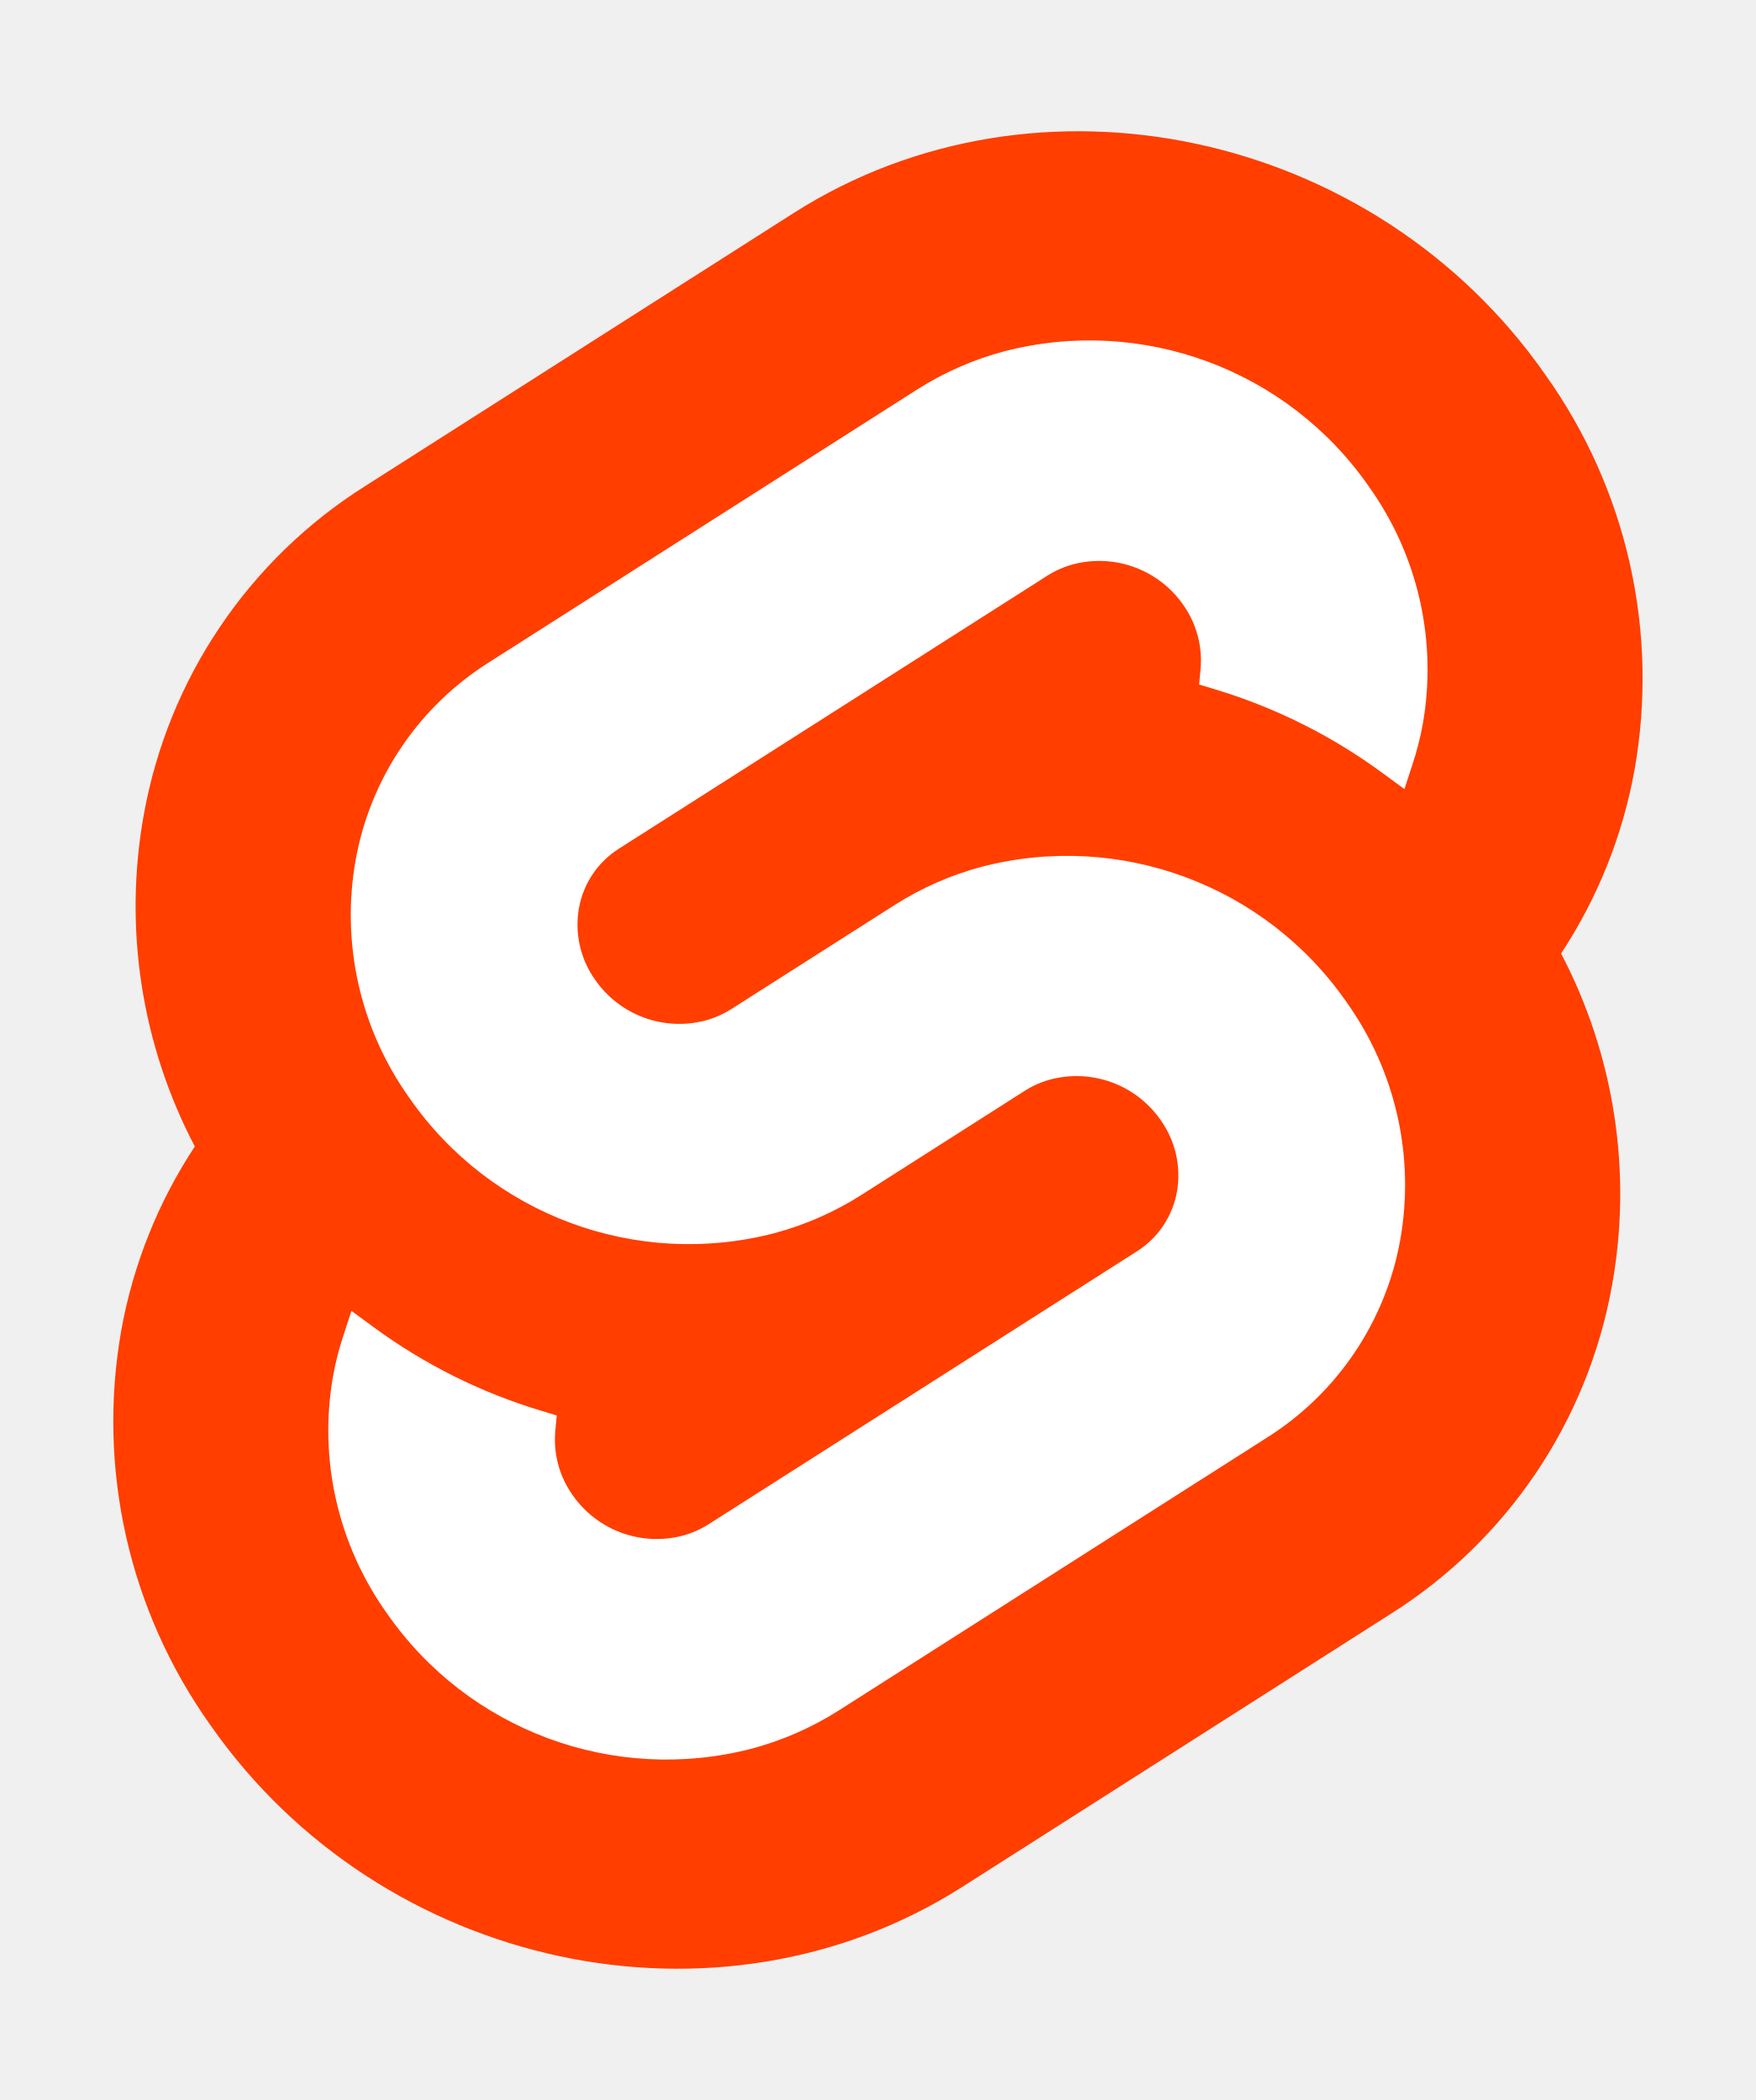
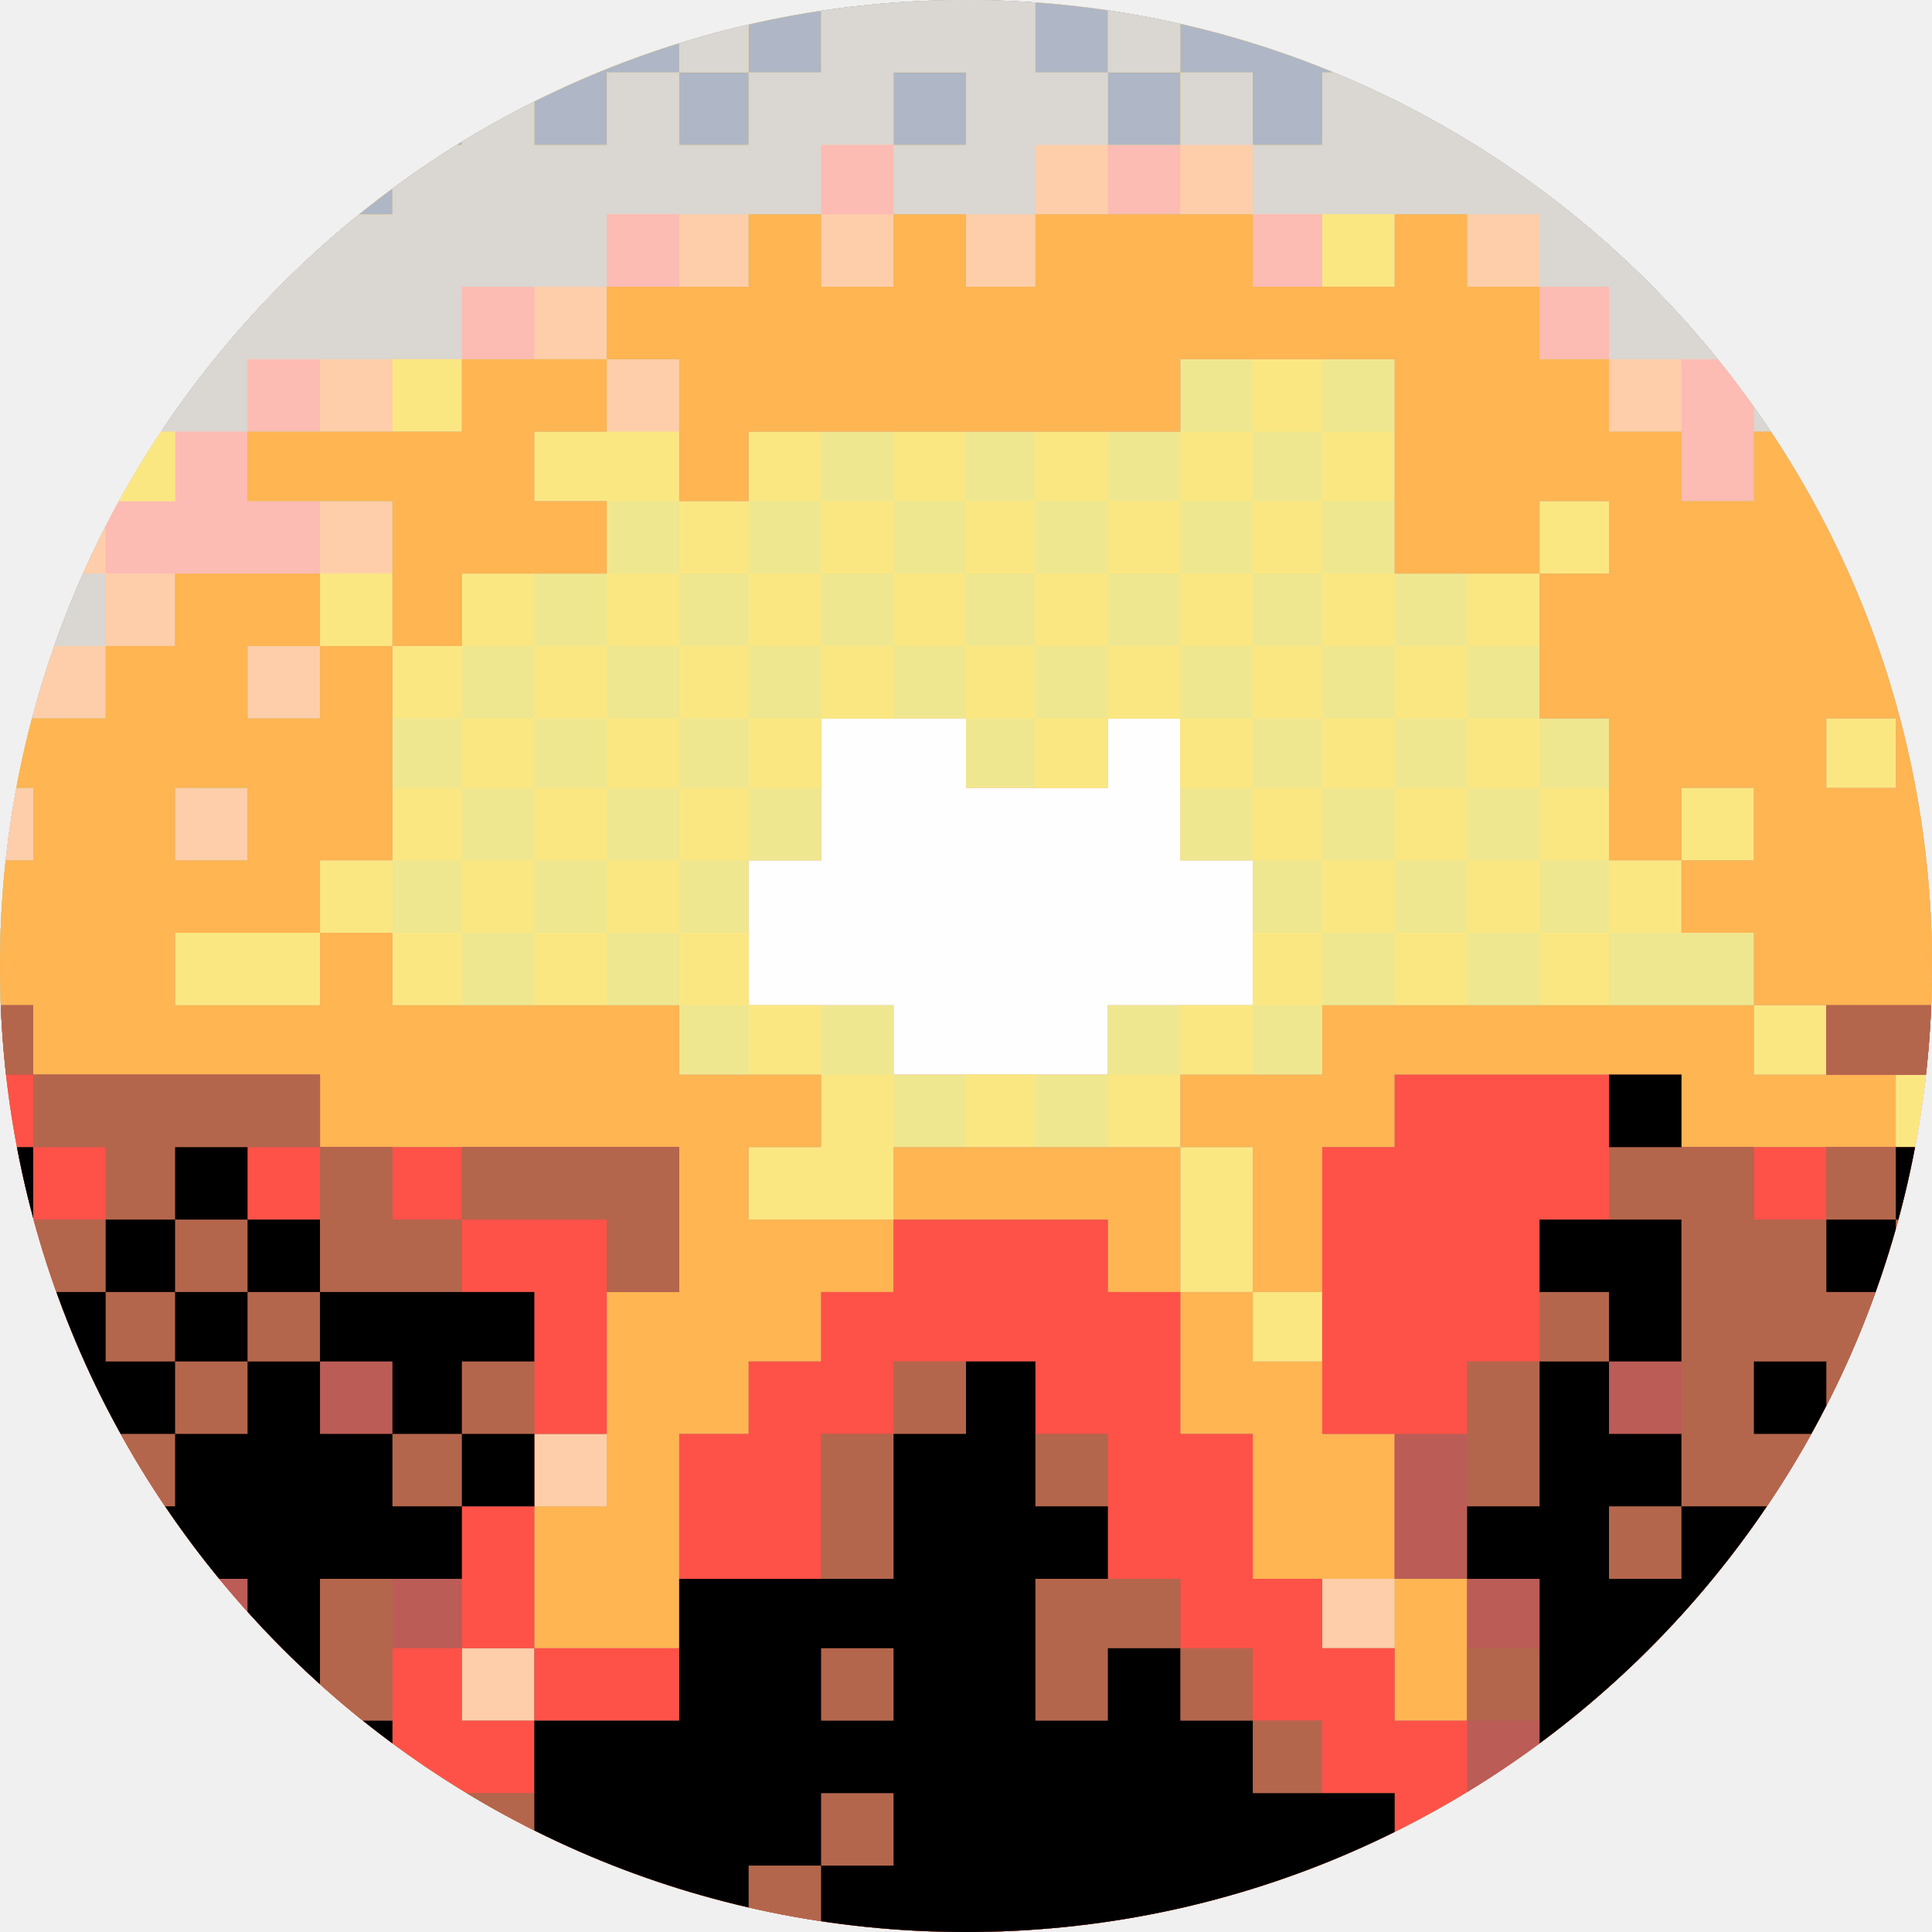
- <svg xmlns="http://www.w3.org/2000/svg" width="107" height="128" viewBox="0 0 107 128">
-   <path d="M94.157 22.819c-10.4-14.885-30.94-19.297-45.792-9.835L22.282 29.608A29.92 29.92 0 0 0 8.764 49.65a31.5 31.5 0 0 0 3.108 20.231 30 30 0 0 0-4.477 11.183 31.9 31.9 0 0 0 5.448 24.116c10.402 14.887 30.942 19.297 45.791 9.835l26.083-16.624A29.92 29.92 0 0 0 98.235 78.35a31.53 31.53 0 0 0-3.105-20.232 30 30 0 0 0 4.474-11.182 31.88 31.88 0 0 0-5.447-24.116" style="fill:#ff3e00" />
-   <path d="M45.817 106.582a20.72 20.72 0 0 1-22.237-8.243 19.17 19.17 0 0 1-3.277-14.503 18 18 0 0 1 .624-2.435l.49-1.498 1.337.981a33.6 33.6 0 0 0 10.203 5.098l.97.294-.09.968a5.85 5.85 0 0 0 1.052 3.878 6.24 6.24 0 0 0 6.695 2.485 5.8 5.8 0 0 0 1.603-.704L69.27 76.28a5.43 5.43 0 0 0 2.45-3.631 5.8 5.8 0 0 0-.987-4.371 6.24 6.24 0 0 0-6.698-2.487 5.7 5.7 0 0 0-1.6.704l-9.953 6.345a19 19 0 0 1-5.296 2.326 20.72 20.72 0 0 1-22.237-8.243 19.17 19.17 0 0 1-3.277-14.502 17.99 17.99 0 0 1 8.13-12.052l26.081-16.623a19 19 0 0 1 5.3-2.329 20.72 20.72 0 0 1 22.237 8.243 19.17 19.17 0 0 1 3.277 14.503 18 18 0 0 1-.624 2.435l-.49 1.498-1.337-.98a33.6 33.6 0 0 0-10.203-5.1l-.97-.294.09-.968a5.86 5.86 0 0 0-1.052-3.878 6.24 6.24 0 0 0-6.696-2.485 5.8 5.8 0 0 0-1.602.704L37.73 51.72a5.42 5.42 0 0 0-2.449 3.63 5.79 5.79 0 0 0 .986 4.372 6.24 6.24 0 0 0 6.698 2.486 5.8 5.8 0 0 0 1.602-.704l9.952-6.342a19 19 0 0 1 5.295-2.328 20.72 20.72 0 0 1 22.237 8.242 19.17 19.17 0 0 1 3.277 14.503 18 18 0 0 1-8.13 12.053l-26.081 16.622a19 19 0 0 1-5.3 2.328" style="fill:#fff" />
+ <svg xmlns="http://www.w3.org/2000/svg" xmlns:xlink="http://www.w3.org/1999/xlink" viewBox="0 0 640 640">
+   <defs>
+     <clipPath id="b" clipPathUnits="userSpaceOnUse">
+       <use xlink:href="#a" />
+     </clipPath>
+   </defs>
+   <g clip-path="url(#b)">
+     <circle id="a" cx="320" cy="320" r="320" style="display:inline;fill:#000;stroke:none;stroke-width:5;paint-order:stroke fill markers" />
+     <g style="display:inline">
+       <path d="M320 640H0V0h640v640z" style="display:inline;fill:#fefefe" />
+       <path d="M320 640H0V0h640v640Zm11.5-284H367v-23h48v-48h-24v-47h-24v23h-47v-23h-48v47h-24v48h48v23z" style="display:inline;fill:#dad6d1" />
+       <path d="M320 640H0V238h11v-24h24v-24H11v-24h24v-23h47v-24h71V95h48V71h71V48h24V24h24v24h-24v23h47V48h24V24h-24V0h24v24h24V0h249v48h-12v23h12v24h-12V71h-23v24h-24V71h-24V48h-24V24h-95v24h-23v23h95v24h23v24h48v24h47v23h12v474Zm11.5-284H367v-23h48v-48h-24v-47h-24v23h-47v-23h-48v47h-24v48h48v23ZM593 71h12V48h-24V24h-24v24h24v23ZM403 48h12V24h-24v24ZM17.5 95H0V0h225v24h23V0h24v24h-24v24h-23V24h-24v24h-24V24h-24v24h-23v23H82V48H58v23H35v24ZM23 71h12V48H11v23Zm83-23h24V24H82v24z" style="display:inline;fill:#feceaa" />
+       <path d="M320 640H0V285h11v-24H0v-23h35v-24h23v-24H35v-47h47v-24h24v24h24v-24h23V95h24v24h24V71h24v24h23V71h24V48h24V24h24v24h-24v23h24v24h23V71h24V24h-24V0h24v24h24V0h249v48h-12v23h12v24h-12V71h-23v24h-24V71h-24V48h-24V24h-95v24h-23V24h-24v47h95v24h47v48h24v-24h24v24h47v47h12v450Zm-155-70h12v-24h-24v24zm285-24h12v-23h-24v23Zm-261-47h12v-24h-24v24zm142.5-143H367v-23h48v-48h-24v-47h-24v23h-47v-23h-48v47h-24v48h48v23ZM70 285h12v-24H58v24zm24-47h12v-24H82v24zm24-48h12v-24h-24v24zm95-47h12v-24h-24v24zm71-48h12V71h-24v24Zm309-24h12V48h-24V24h-24v24h24v23ZM17.5 95H0V0h225v24h23V0h24v24h-24v24h-23V24h-24v24h-24V24h-24v24h-23v23H82V48H58v23H35v24ZM23 71h12V48H11v23Zm83-23h24V24H82v24z" style="display:inline;fill:#fcbbb3" />
+       <path d="M320 640H0V285h11v-24H0v-23h35v-24h23v-24h72v-24H82v-23h48v-24h71V95h47V71h24v24h24V71h24v24h23V71h72v24h23V71h48v24h24v24h23v24h24v23h24v-23h24v23h23v48h12v426Zm-155-70h12v-24h-24v24zm285-24h12v-23h-24v23Zm-261-47h12v-24h-24v24zm142.5-143H367v-23h48v-48h-24v-47h-24v23h-47v-23h-48v47h-24v48h48v23ZM70 285h12v-24H58v24zm24-47h12v-24H82v24zm119-95h12v-24h-24v24zM46.5 166H35v-23h23v23Zm-29-71H0V0h225v24h23V0h24v24h-24v24h-23V24h-24v24h-24V24h-24v24h-23v23H82V48H58v23H35v24ZM23 71h12V48H11v23Zm83-23h24V24H82v24Zm487 47h-12V71h-24V48h-24V24h-95v24h-23V24h-24v24h-24V24h-24V0h24v24h24V0h249v48h-12v23h12v24h-12V71h-23v24zm0-24h12V48h-24V24h-24v24h24v23ZM308 48h-12V24h24v24z" style="display:inline;fill:#efe790" />
+       <path d="M320 640H0V285h11v-24H0v-23h35v-24h23v-24h72v-24H82v-23h48v-24h71V95h47V71h24v24h24V71h24v24h23V71h72v24h23V71h48v24h24v24h23v24h24v23h24v-23h24v23h23v48h12v426Zm-155-70h12v-24h-24v24zm285-24h12v-23h-24v23Zm-261-47h12v-24h-24v24zm119-119h12v-24h23v24h24v-24h24v-23h24v23h23v-23h24v-24h24v24h24v-24h23v24h48v-24h-48v-24h-23v-24h23v-23h-23v-24h-24v-24h-24v-24h-24v-23h24v-24h-24v24h-23v-24h-24v24h-24v23h-24v-23h-23v23h-24v-23h-24v23h-24v24h-23v-24h-24v24h-24v24h-24v24h-23v23h23v24h-23v24h23v24h24v-24h24v24h24v23h23v-23h24v23h24v24zm-71.5-47H225v-24h-24v-24h-24v24h-24v-24h24v-24h-24v-23h24v-24h24v-24h24v24h23v-24h24v-24h24v24h24v-24h23v24h24v-24h24v-23h24v23h23v24h24v24h24v24h24v23h-24v24h24v24h-24v-24h-24v24h-24v24h-23v-24h23v-24h-23v-24h-24v-23h-24v23h-24v-23h-23v-24h-24v24h-24v23h-24v24h-23v24h23v24zM213 285h12v-24h23v-23h24v-24h24v-24h-24v24h-24v24h-23v-24h-24v24h-24v23h24v24zm0-24h-12v-23h24v23zm237 24h12v-24h24v-23h-24v-24h-24v-24h-23v-24h-24v24h-24v24h-24v-24h-23v24h23v24h24v-24h24v24h24v23h23v24zm0-24h-12v-23h-23v-24h-24v-24h24v24h23v24h24v23ZM70 285h12v-24H58v24zm24-47h12v-24H82v24zm119-95h12v-24h-24v24zM46.5 166H35v-23h23v23Zm-29-71H0V0h225v24h23V0h24v24h-24v24h-23V24h-24v24h-24V24h-24v24h-23v23H82V48H58v23H35v24ZM23 71h12V48H11v23Zm83-23h24V24H82v24Zm487 47h-12V71h-24V48h-24V24h-95v24h-23V24h-24v24h-24V24h-24V0h24v24h24V0h249v48h-12v23h12v24h-12V71h-23v24zm0-24h12V48h-24V24h-24v24h24v23ZM308 48h-12V24h24v24z" style="display:inline;fill:#fbe782" />
+       <path d="M320 640H0V285h11v-24H0v-23h35v-24h23v-24h48v24h24v-48H82v-23h71v-24h48V95h47V71h24v24h24V71h24v24h23V71h72v24h47V71h24v24h24v24h23v24h24v23h24v-23h24v23h23v48h12v142h-12v24h12v260Zm-155-70h12v-24h-24v24zm285-24h12v-23h-24v23Zm-261-47h12v-24h-24v24zm237.5-48H438v-23h-23v-48h-24v-24h47v-23h143v23h24v-23h-24v-24h-24v-24h24v-24h-24v24h-24v-47h-23v-48h23v-24h-23v24h-48v-71h-71v24H248v23h-23v-47h-24v24h-24v23h24v24h-48v24h-23v71h-24v24H58v24h48v-24h24v24h95v23h47v24h-24v24h48v-24h95v48h24v23ZM70 285h12v-24H58v24zm546.5-24H628v-23h-23v23ZM94 238h12v-24H82v24zM23 95H11V71H0V0h225v24h23V0h24v24h-24v24h-23V24h-24v24h-24V24h-24v24h-23v23H82V48H58v23H35v24Zm0-24h12V48H11v23Zm83-23h24V24H82v24Zm487 47h-12V71h-24V48h-24V24h-47V0h154v48h-12v23h12v24h-12V71h-23v24zm0-24h12V48h-24V24h-24v24h24v23ZM308 48h-12V24h24v24zm71 0h-12V24h-24V0h24v24h24V0h71v24h-24v24h-23V24h-24v24z" style="display:inline;fill:#afb6c5" />
+       <path d="M320 640H0V285h11v-24H0v-23h35v-24h23v-24h48v24h24v-48H82v-23h71v-24h48V95h47V71h24v24h24V71h24v24h23V71h72v24h47V71h24v24h24v24h23v24h24v23h24v-23h24v23h23v48h12v142h-12v24h12v260Zm-155-70h12v-24h-24v24zm285-24h12v-23h-24v23Zm-261-47h12v-24h-24v24zm237.5-48H438v-23h-23v-48h-24v-24h47v-23h143v23h24v-23h-24v-24h-24v-24h24v-24h-24v24h-24v-47h-23v-48h23v-24h-23v24h-48v-71h-71v24H248v23h-23v-47h-24v24h-24v23h24v24h-48v24h-23v71h-24v24H58v24h48v-24h24v24h95v23h47v24h-24v24h48v-24h95v48h24v23ZM70 285h12v-24H58v24zm546.5-24H628v-23h-23v23ZM94 238h12v-24H82v24zM5.5 24H0V0h11v24z" style="display:inline;fill:#feb552" />
+       <path d="M320 640H0V333h11v23h95v24h119v48h-24v47h-24v71h48v-71h23v-24h24v-23h24v-24h71v24h24v47h24v48h23v23h24v24h24v-47h-24v-48h-24v-95h24v-24h95v24h83v260Zm-155-70h12v-24h-24v24zm457.5-214H605v-23h35v23ZM5.5 24H0V0h11v24z" style="display:inline;fill:#94908b" />
+       <path d="M320 640H0V333h11v23h95v24h119v48h-24v47h-24v71h48v-71h23v-24h24v-23h24v-24h71v24h24v47h24v48h23v23h24v24h24v-47h-24v-48h-24v-95h24v-24h95v24h83v260Zm-155-70h12v-24h-24v24zm457.5-214H605v-23h35v23z" style="display:inline;fill:#fe5248" />
+       <path d="M320 640H0V380h11v-24H0v-23h11v23h95v24h24v24h23v-24h72v48h-24v-24h-48v24h24v71h-24v47h-23v72h23v-24h24v-24h48v-47h47v-48h24v-24h47v24h24v48h24v23h24v24h23v24h24v24h48v-24h-24v-71h-24v-48h24v-24h24v-47h23v-48h24v24h24v24h24v-24h35v260ZM23 404h12v-24H11v24zm71 0h12v-24H82v24zm528.5-48H605v-23h35v23z" style="display:inline;fill:#bb5c57" />
+       <path d="M65 640H0V380h11v-24H0v-23h11v23h95v24h24v24h23v-24h72v48h-24v-24h-48v24h24v71h-24v24h-23v71h-24v24h24v22zm5-94h12v-23H58v23zm48-71h12v-24h-24v24zm-95-71h12v-24H11v24zm71 0h12v-24H82v24zm302.5 236H153v-46h24v-24h48v-47h47v-48h24v-24h47v24h24v48h24v23h24v24h23v24h24v24h48v-48h-24v-24h24v-23h-24v-72h24v-47h23v-48h24v24h24v24h24v-24h35v260ZM569 594h12v-24h-24v24zm-24-119h12v-24h-24v24zm77.5-119H605v-23h35v23z" style="display:inline;fill:#b4664c" />
+       <path d="M65 640H0V380h11v48h24v-24h23v-24h24v24h24v24h71v23h-24v24h24v24h-24v24h-47v47h24v24h-24v24h24v22zm29-46h12v-24H82v24zm-24-48h12v-23H58v23Zm-35.5-47H58v-24h24v-24h24v24h24v24h23v-24h-23v-24h-24v-23H82v-24H58v24H35v23h23v24H11v24zM70 451H58v-23h24v23Zm130.5 189H153v-22h24v-48h48v-47h71v-48h24v-24h23v48h24v24h-24v47h24v-24h24v24h24v24h47v24h71v-24h-23v-71h-24v-24h24v-48h23v-23h-23v-24h47v47h-24v24h24v24h48v24h23v-24h12v141h-83v-22h-24v22h-71v-22h-24v22H272v-22h-24v22zm83.5-22h12v-24h-24v24zm285-24h12v-24h-24v24zm-285-24h12v-24h-24v24zm261-47h12v-24h-24v24zm48-48h-12v-24h24v24zm41 0h-6v-24h12v24zm-17.5-47H605v-24h23v-24h12v24h-12v24zM545 380h-12v-24h24v24z" style="display:inline;fill:#000" />
+     </g>
+   </g>
</svg>
